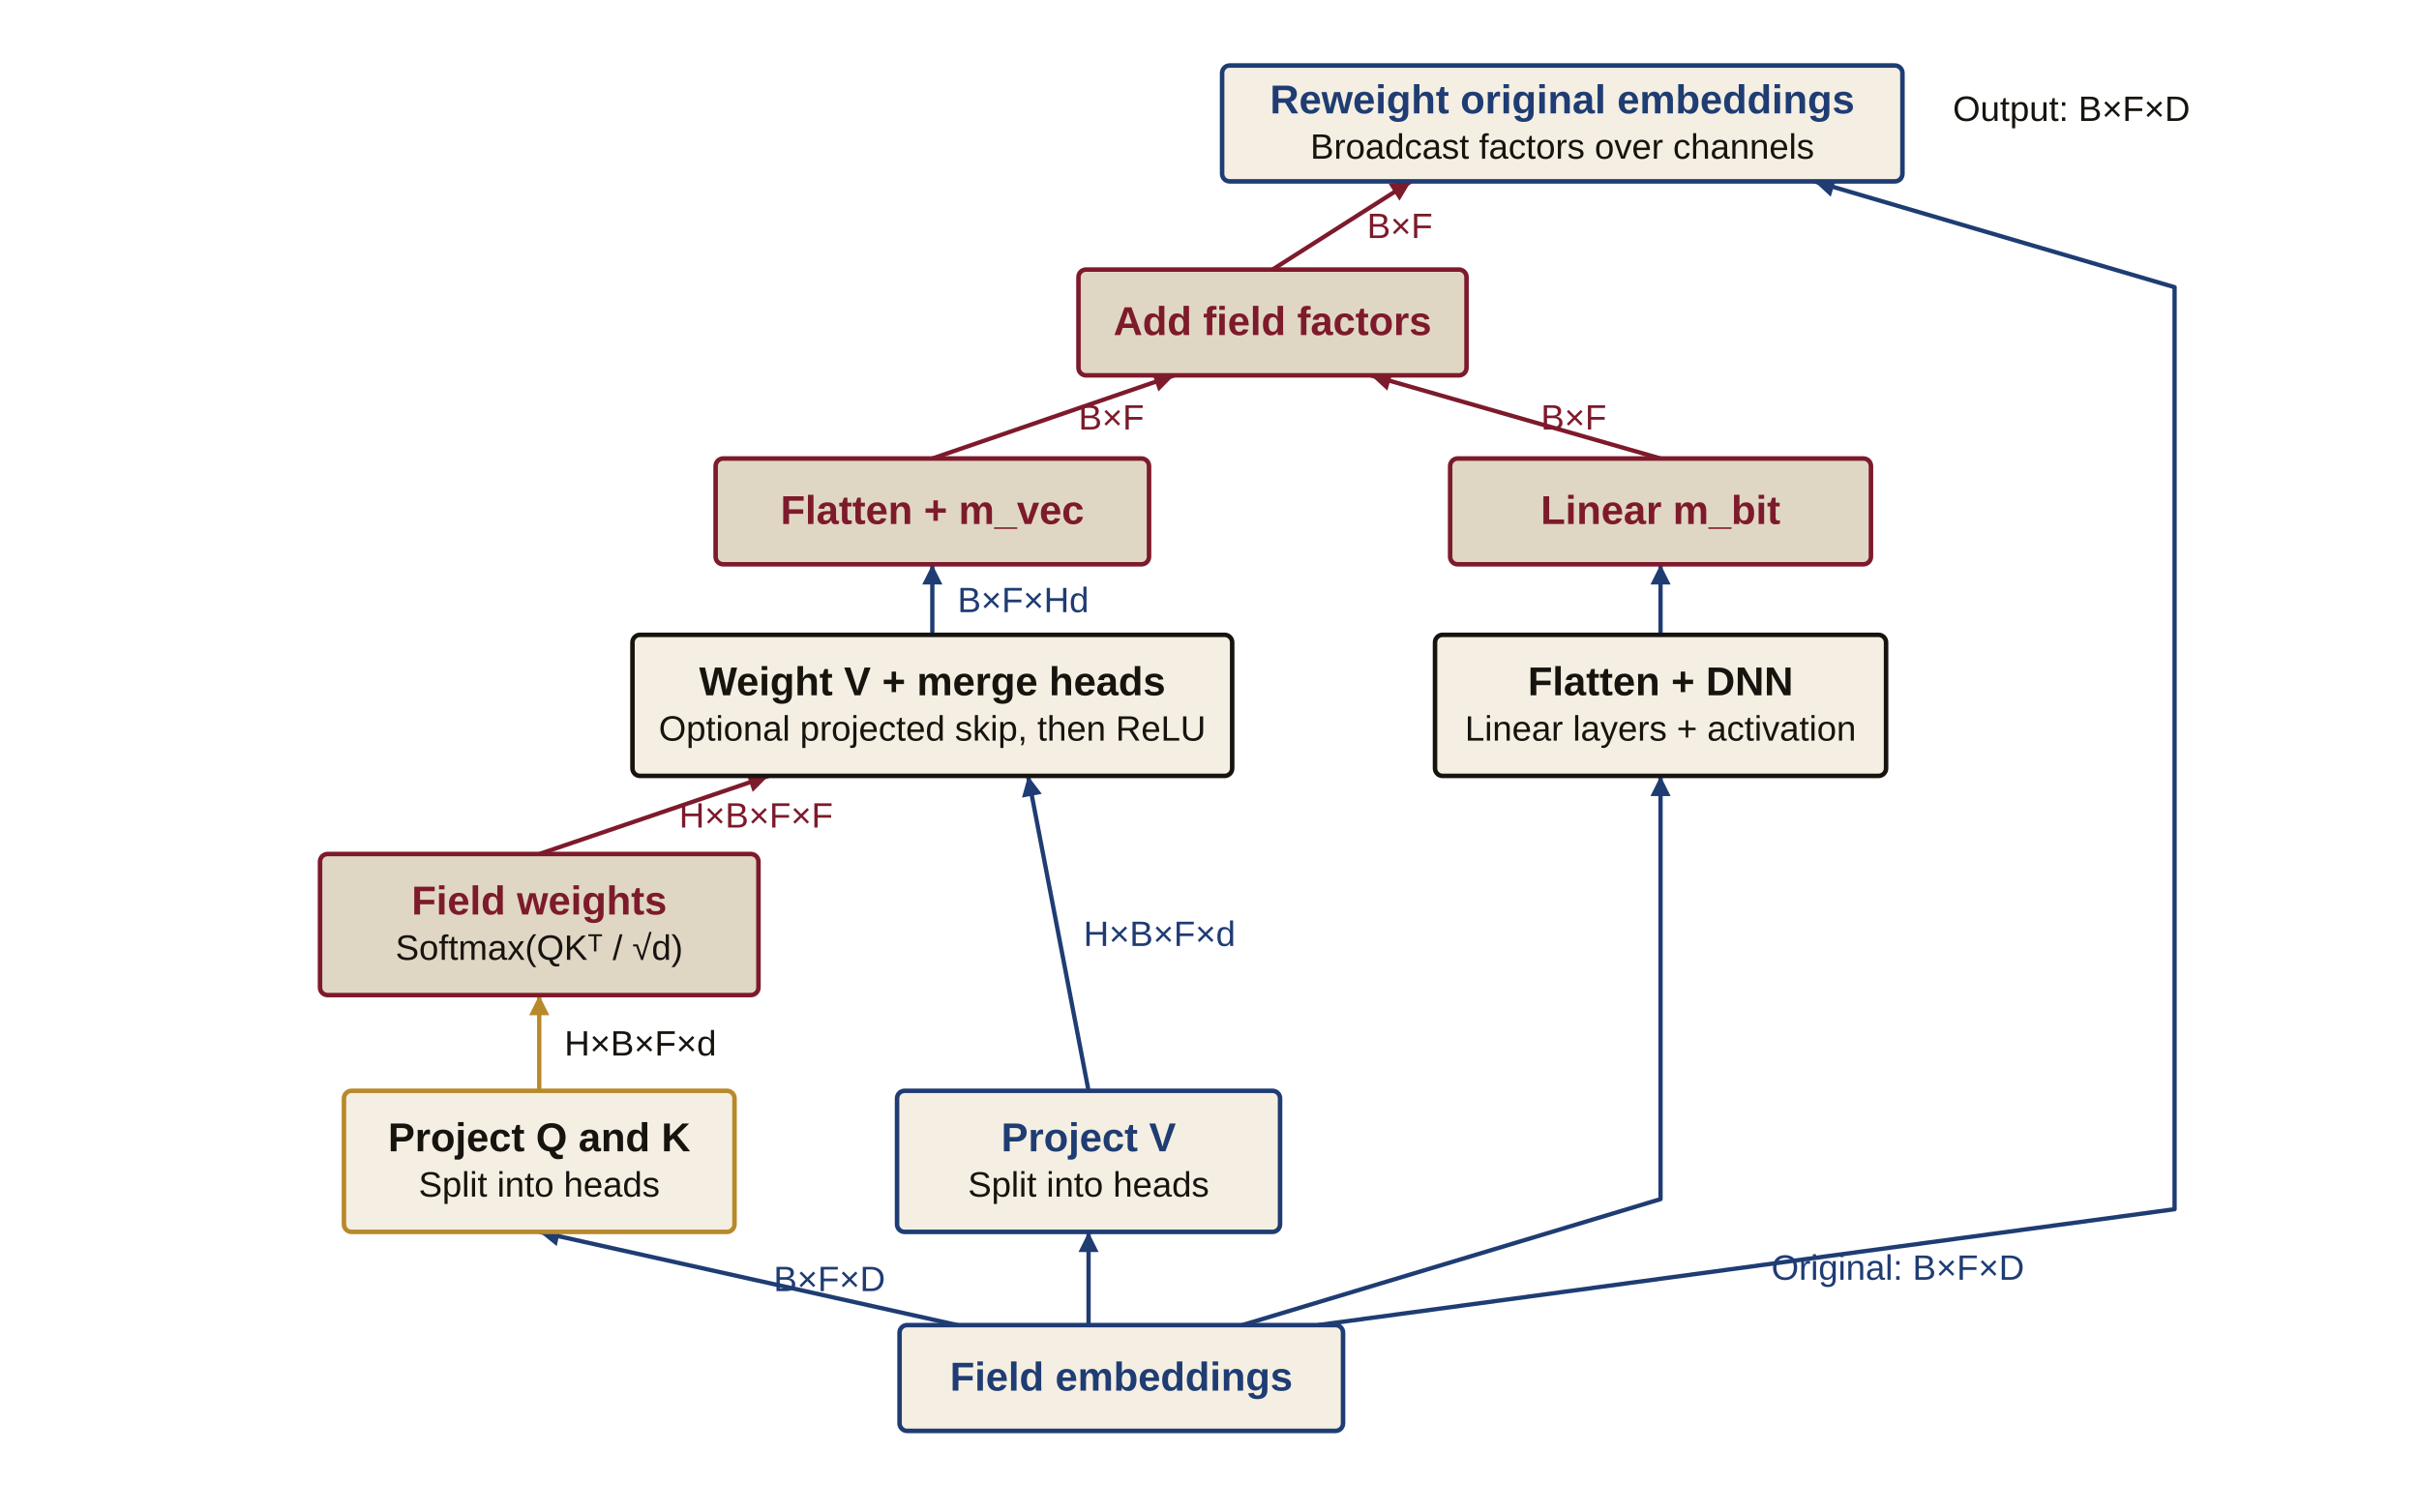
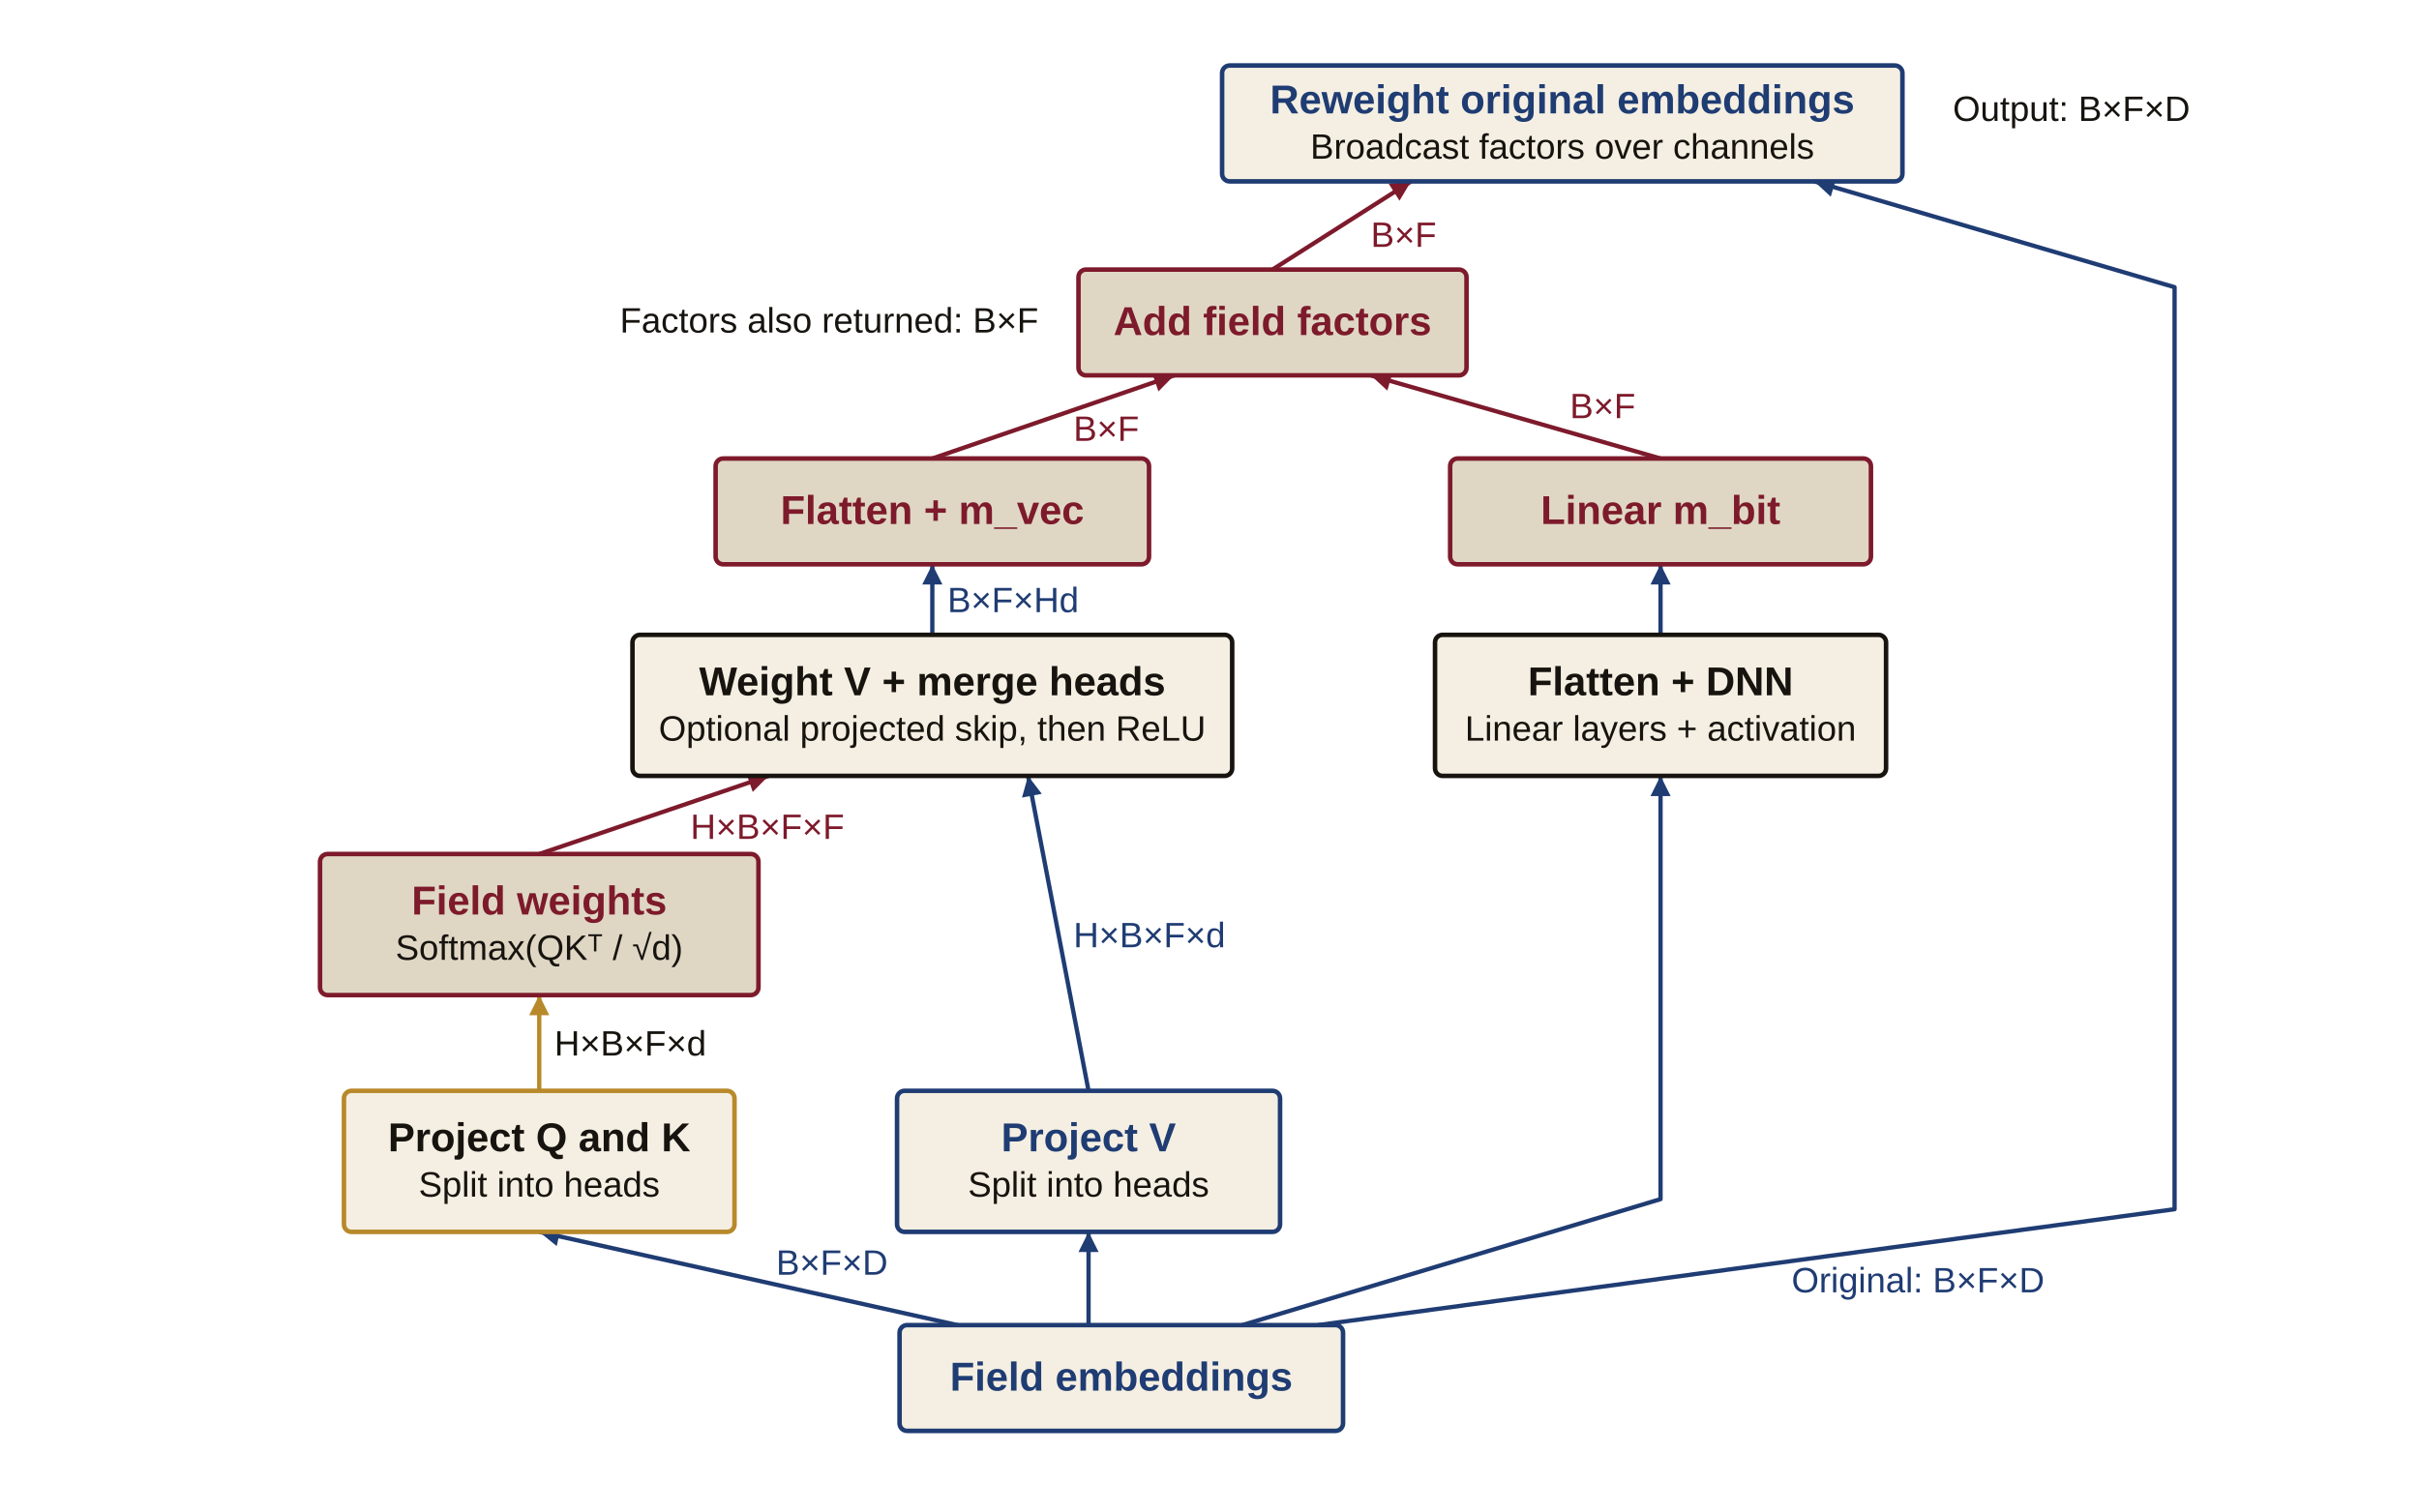
<svg xmlns="http://www.w3.org/2000/svg" viewBox="0 0 960 600" font-family="Archivo, Arial, sans-serif">
  <defs>
    <marker id="arrow-ink" markerWidth="9" markerHeight="8" refX="8" refY="4" orient="auto" markerUnits="userSpaceOnUse" viewBox="0 0 9 8">
      <path d="M 0 0 L 8 4 L 0 8 Z" fill="#17140f" />
    </marker>
    <marker id="arrow-feature" markerWidth="9" markerHeight="8" refX="8" refY="4" orient="auto" markerUnits="userSpaceOnUse" viewBox="0 0 9 8">
      <path d="M 0 0 L 8 4 L 0 8 Z" fill="#1f3c73" />
    </marker>
    <marker id="arrow-score" markerWidth="9" markerHeight="8" refX="8" refY="4" orient="auto" markerUnits="userSpaceOnUse" viewBox="0 0 9 8">
      <path d="M 0 0 L 8 4 L 0 8 Z" fill="#7d1a2b" />
    </marker>
    <marker id="arrow-gate" markerWidth="9" markerHeight="8" refX="8" refY="4" orient="auto" markerUnits="userSpaceOnUse" viewBox="0 0 9 8">
      <path d="M 0 0 L 8 4 L 0 8 Z" fill="#b8892b" />
    </marker>
  </defs>
  <path class="flow" data-from="x" data-to="qk" d="M 380 526 L 214 489" fill="none" stroke="#1f3c73" stroke-width="1.7" stroke-linejoin="round" marker-end="url(#arrow-feature)" />
  <path class="flow" data-from="x" data-to="v" d="M 432 526 L 432 489" fill="none" stroke="#1f3c73" stroke-width="1.7" stroke-linejoin="round" marker-end="url(#arrow-feature)" />
  <path class="flow" data-from="x" data-to="mlp" d="M 493 526 L 659 476 L 659 308" fill="none" stroke="#1f3c73" stroke-width="1.7" stroke-linejoin="round" marker-end="url(#arrow-feature)" />
  <path class="flow" data-from="qk" data-to="score" d="M 214 433 L 214 395" fill="none" stroke="#b8892b" stroke-width="1.7" stroke-linejoin="round" marker-end="url(#arrow-gate)" />
  <path class="flow" data-from="v" data-to="merge" d="M 432 433 L 408 308" fill="none" stroke="#1f3c73" stroke-width="1.7" stroke-linejoin="round" marker-end="url(#arrow-feature)" />
  <path class="flow" data-from="score" data-to="merge" d="M 214 339 L 305 308" fill="none" stroke="#7d1a2b" stroke-width="1.7" stroke-linejoin="round" marker-end="url(#arrow-score)" />
  <path class="flow" data-from="merge" data-to="vec" d="M 370 252 L 370 224" fill="none" stroke="#1f3c73" stroke-width="1.7" stroke-linejoin="round" marker-end="url(#arrow-feature)" />
  <path class="flow" data-from="mlp" data-to="bit" d="M 659 252 L 659 224" fill="none" stroke="#1f3c73" stroke-width="1.7" stroke-linejoin="round" marker-end="url(#arrow-feature)" />
  <path class="flow" data-from="vec" data-to="sum" d="M 370 182 L 466 149" fill="none" stroke="#7d1a2b" stroke-width="1.7" stroke-linejoin="round" marker-end="url(#arrow-score)" />
  <path class="flow" data-from="bit" data-to="sum" d="M 659 182 L 544 149" fill="none" stroke="#7d1a2b" stroke-width="1.7" stroke-linejoin="round" marker-end="url(#arrow-score)" />
  <path class="flow" data-from="sum" data-to="out" d="M 505 107 L 560 72" fill="none" stroke="#7d1a2b" stroke-width="1.7" stroke-linejoin="round" marker-end="url(#arrow-score)" />
  <path class="flow" data-from="x" data-to="out" d="M 523 526 L 863 480 L 863 114 L 720 72" fill="none" stroke="#1f3c73" stroke-width="1.7" stroke-linejoin="round" marker-end="url(#arrow-feature)" />
  <g class="node" id="x">
    <rect x="357" y="526" width="176" height="42" rx="3" fill="#f4efe2" stroke="#1f3c73" stroke-width="1.8" />
    <text x="445" y="552.0" font-size="16" fill="#1f3c73" text-anchor="middle" font-weight="600" class="box">Field embeddings</text>
  </g>
  <g class="node" id="qk">
    <rect x="136.5" y="433" width="155" height="56" rx="3" fill="#f4efe2" stroke="#b8892b" stroke-width="1.8" />
    <text x="214" y="457.0" font-size="16" fill="#17140f" text-anchor="middle" font-weight="600" class="box">Project Q and K</text>
    <text x="214" y="475.0" font-size="14" fill="#17140f" text-anchor="middle" font-weight="400" class="box">Split into heads</text>
  </g>
  <g class="node" id="v">
    <rect x="356" y="433" width="152" height="56" rx="3" fill="#f4efe2" stroke="#1f3c73" stroke-width="1.8" />
    <text x="432" y="457.0" font-size="16" fill="#1f3c73" text-anchor="middle" font-weight="600" class="box">Project V</text>
    <text x="432" y="475.0" font-size="14" fill="#17140f" text-anchor="middle" font-weight="400" class="box">Split into heads</text>
  </g>
  <g class="node" id="score">
    <rect x="127" y="339" width="174" height="56" rx="3" fill="#dfd7c4" stroke="#7d1a2b" stroke-width="1.8" />
    <text x="214" y="363.0" font-size="16" fill="#7d1a2b" text-anchor="middle" font-weight="600" class="box">Field weights</text>
    <text x="214" y="381.0" font-size="14" fill="#17140f" text-anchor="middle" font-weight="400" class="box">Softmax(QKᵀ / √d)</text>
  </g>
  <g class="node" id="merge">
    <rect x="251" y="252" width="238" height="56" rx="3" fill="#f4efe2" stroke="#17140f" stroke-width="1.8" />
    <text x="370" y="276.0" font-size="16" fill="#17140f" text-anchor="middle" font-weight="600" class="box">Weight V + merge heads</text>
    <text x="370" y="294.0" font-size="14" fill="#17140f" text-anchor="middle" font-weight="400" class="box">Optional projected skip, then ReLU</text>
  </g>
  <g class="node" id="mlp">
    <rect x="569.5" y="252" width="179" height="56" rx="3" fill="#f4efe2" stroke="#17140f" stroke-width="1.8" />
    <text x="659" y="276.0" font-size="16" fill="#17140f" text-anchor="middle" font-weight="600" class="box">Flatten + DNN</text>
    <text x="659" y="294.0" font-size="14" fill="#17140f" text-anchor="middle" font-weight="400" class="box">Linear layers + activation</text>
  </g>
  <g class="node" id="vec">
    <rect x="284" y="182" width="172" height="42" rx="3" fill="#dfd7c4" stroke="#7d1a2b" stroke-width="1.8" />
    <text x="370" y="208.0" font-size="16" fill="#7d1a2b" text-anchor="middle" font-weight="600" class="box">Flatten + m_vec</text>
  </g>
  <g class="node" id="bit">
    <rect x="575.5" y="182" width="167" height="42" rx="3" fill="#dfd7c4" stroke="#7d1a2b" stroke-width="1.8" />
    <text x="659" y="208.0" font-size="16" fill="#7d1a2b" text-anchor="middle" font-weight="600" class="box">Linear m_bit</text>
  </g>
  <g class="node" id="sum">
    <rect x="428" y="107" width="154" height="42" rx="3" fill="#dfd7c4" stroke="#7d1a2b" stroke-width="1.8" />
    <text x="505" y="133.0" font-size="16" fill="#7d1a2b" text-anchor="middle" font-weight="600" class="box">Add field factors</text>
  </g>
  <g class="node" id="out">
    <rect x="485" y="26" width="270" height="46" rx="3" fill="#f4efe2" stroke="#1f3c73" stroke-width="1.8" />
    <text x="620" y="45.0" font-size="16" fill="#1f3c73" text-anchor="middle" font-weight="600" class="box">Reweight original embeddings</text>
    <text x="620" y="63.0" font-size="14" fill="#17140f" text-anchor="middle" font-weight="400" class="box">Broadcast factors over channels</text>
  </g>
-   <text x="307.0" y="512.5" font-size="14" fill="#1f3c73" text-anchor="start" font-weight="400" class="edge x--qk">B×F×D</text>
-   <text x="224.0" y="419.0" font-size="14" fill="#17140f" text-anchor="start" font-weight="400" class="edge qk--score">H×B×F×d</text>
-   <text x="430.0" y="375.5" font-size="14" fill="#1f3c73" text-anchor="start" font-weight="400" class="edge v--merge">H×B×F×d</text>
-   <text x="269.5" y="328.5" font-size="14" fill="#7d1a2b" text-anchor="start" font-weight="400" class="edge score--merge">H×B×F×F</text>
-   <text x="380.0" y="243.0" font-size="14" fill="#1f3c73" text-anchor="start" font-weight="400" class="edge merge--vec">B×F×Hd</text>
-   <text x="428.0" y="170.5" font-size="14" fill="#7d1a2b" text-anchor="start" font-weight="400" class="edge vec--sum">B×F</text>
-   <text x="611.5" y="170.5" font-size="14" fill="#7d1a2b" text-anchor="start" font-weight="400" class="edge bit--sum">B×F</text>
-   <text x="542.5" y="94.5" font-size="14" fill="#7d1a2b" text-anchor="start" font-weight="400" class="edge sum--out">B×F</text>
-   <text x="703.0" y="508.0" font-size="14" fill="#1f3c73" text-anchor="start" font-weight="400" class="edge x--out">Original: B×F×D</text>
+   <text x="308" y="506" font-size="14" fill="#1f3c73" text-anchor="start" font-weight="400" class="edge x--qk">B×F×D</text>
+   <text x="220" y="419" font-size="14" fill="#17140f" text-anchor="start" font-weight="400" class="edge qk--score">H×B×F×d</text>
+   <text x="426" y="376" font-size="14" fill="#1f3c73" text-anchor="start" font-weight="400" class="edge v--merge">H×B×F×d</text>
+   <text x="274" y="333" font-size="14" fill="#7d1a2b" text-anchor="start" font-weight="400" class="edge score--merge">H×B×F×F</text>
+   <text x="376" y="243" font-size="14" fill="#1f3c73" text-anchor="start" font-weight="400" class="edge merge--vec">B×F×Hd</text>
+   <text x="426" y="175" font-size="14" fill="#7d1a2b" text-anchor="start" font-weight="400" class="edge vec--sum">B×F</text>
+   <text x="623" y="166" font-size="14" fill="#7d1a2b" text-anchor="start" font-weight="400" class="edge bit--sum">B×F</text>
+   <text x="544" y="98" font-size="14" fill="#7d1a2b" text-anchor="start" font-weight="400" class="edge sum--out">B×F</text>
+   <text x="711" y="513" font-size="14" fill="#1f3c73" text-anchor="start" font-weight="400" class="edge x--out">Original: B×F×D</text>
  <text x="775" y="48" font-size="14" fill="#17140f" text-anchor="start" font-weight="400" class="note">Output: B×F×D</text>
+   <text x="246" y="132" font-size="14" fill="#17140f" text-anchor="start" font-weight="400" class="note">Factors also returned: B×F</text>
</svg>
